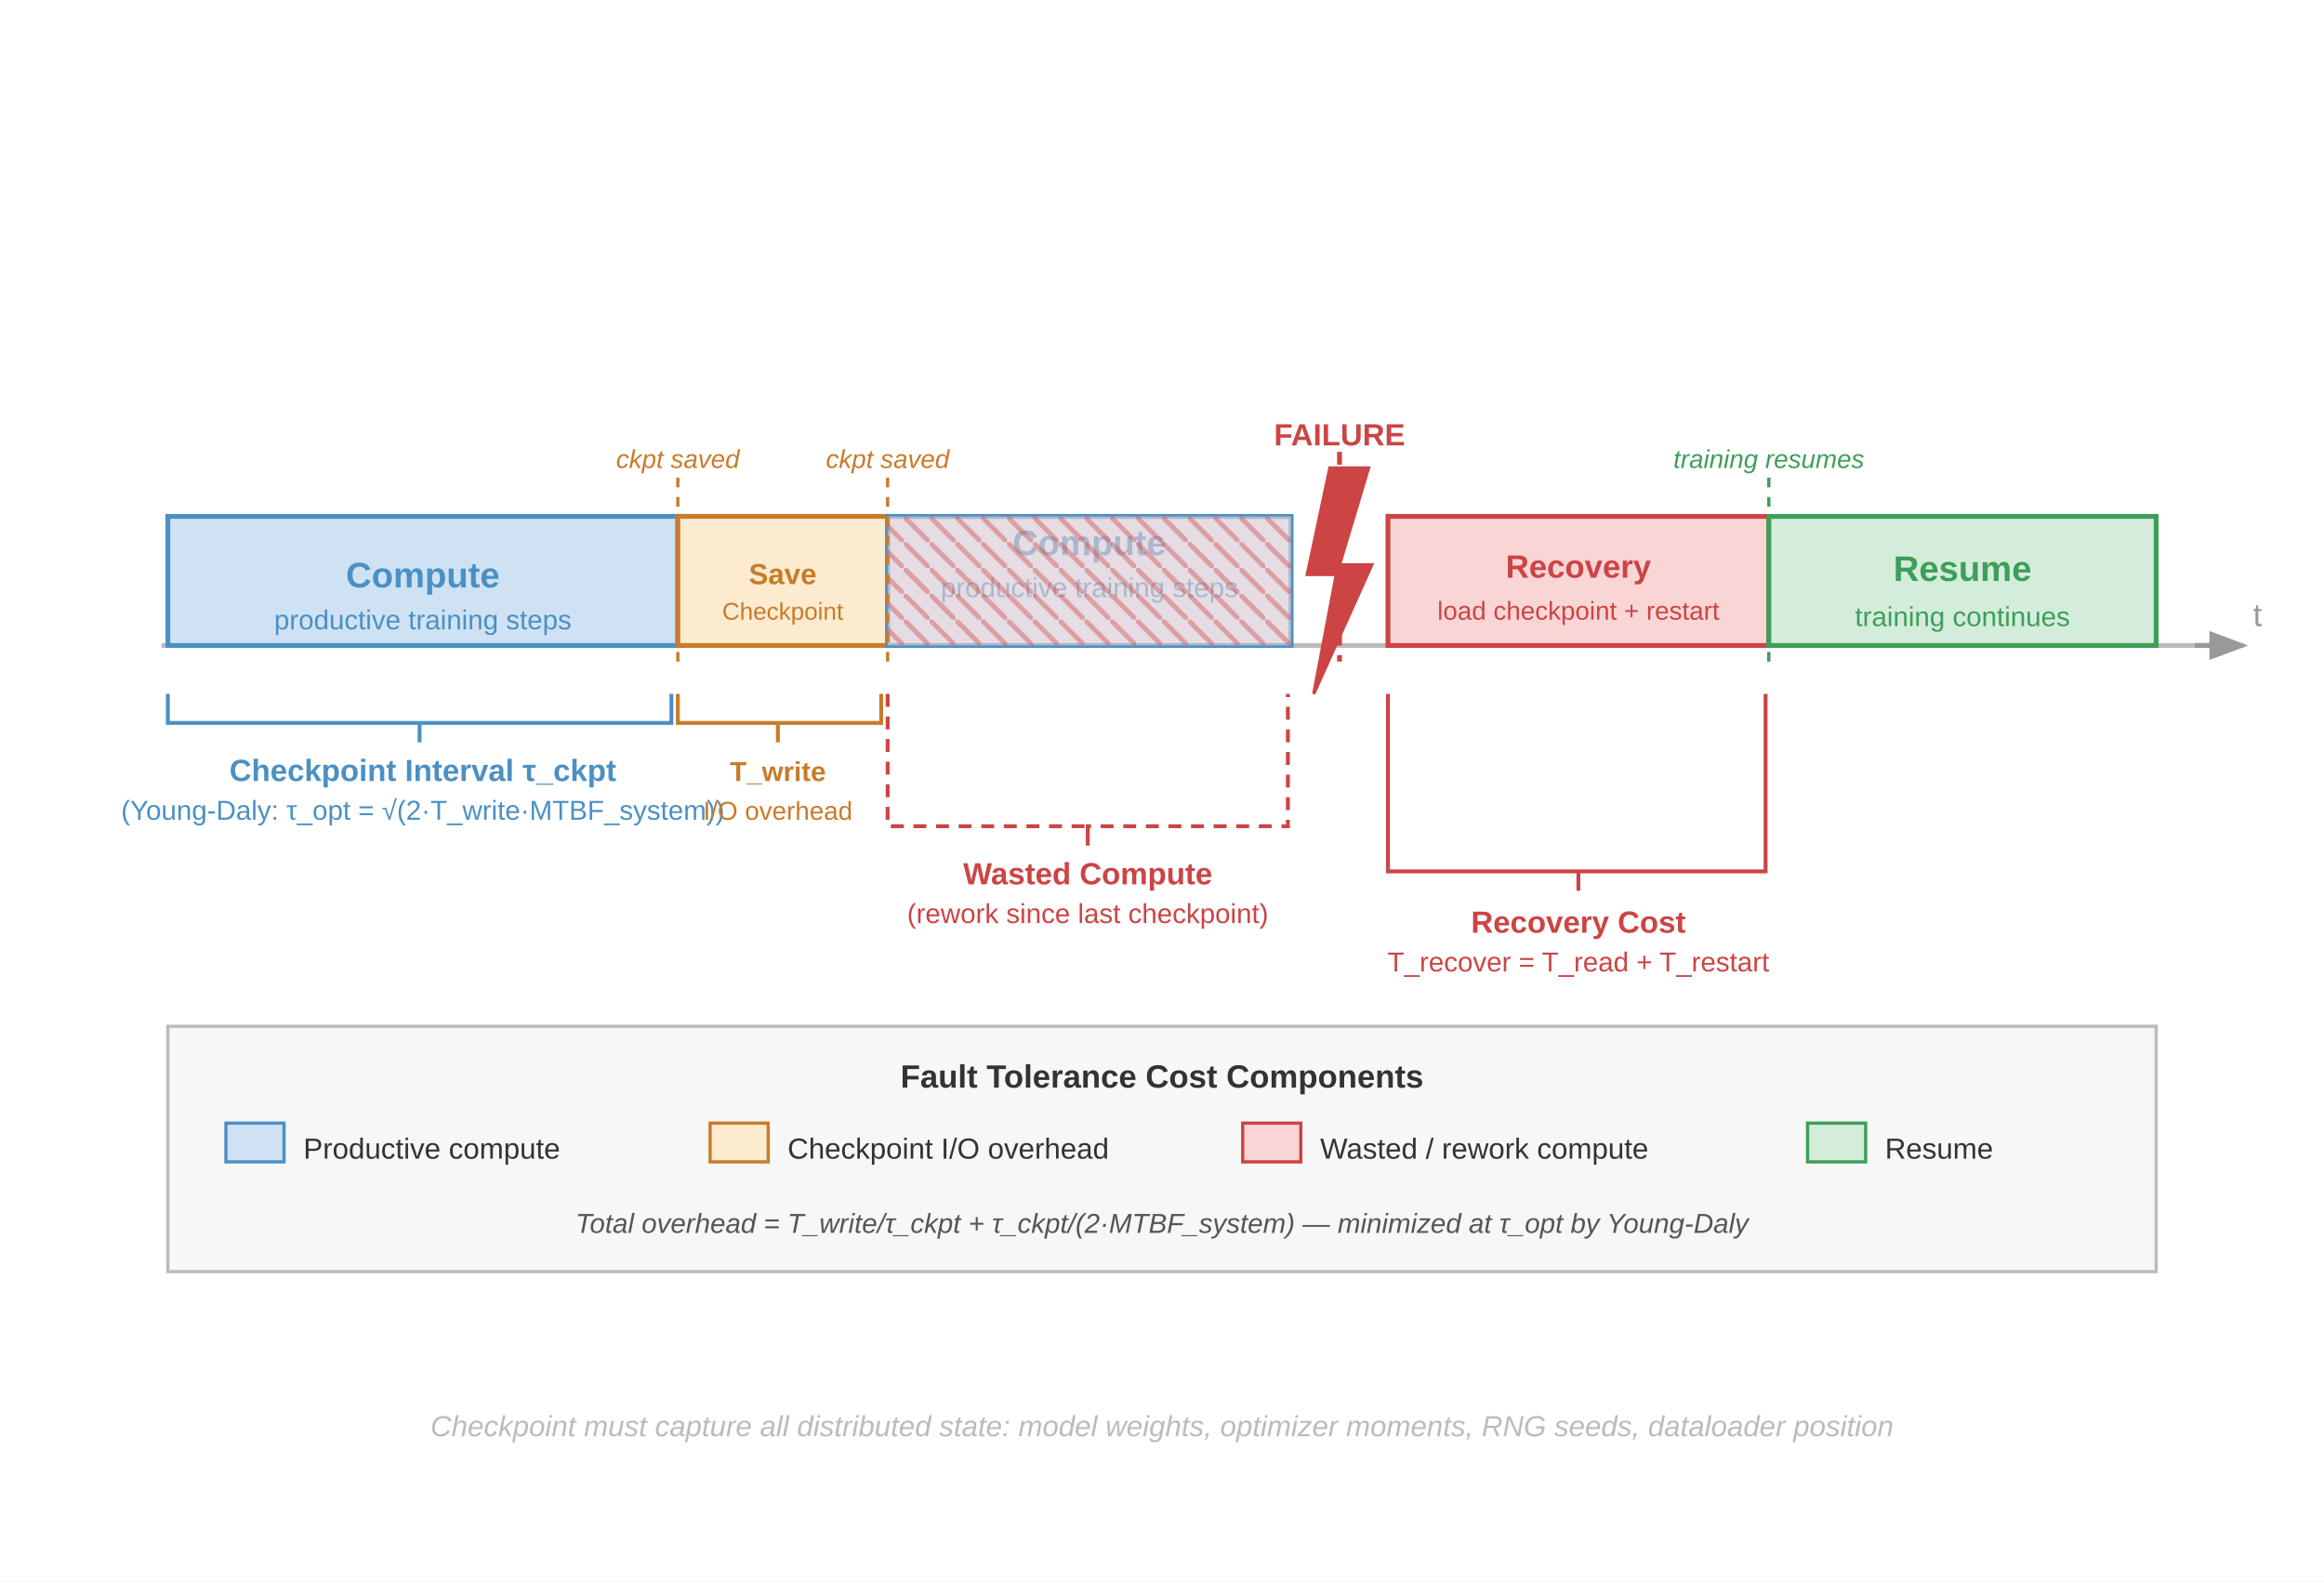
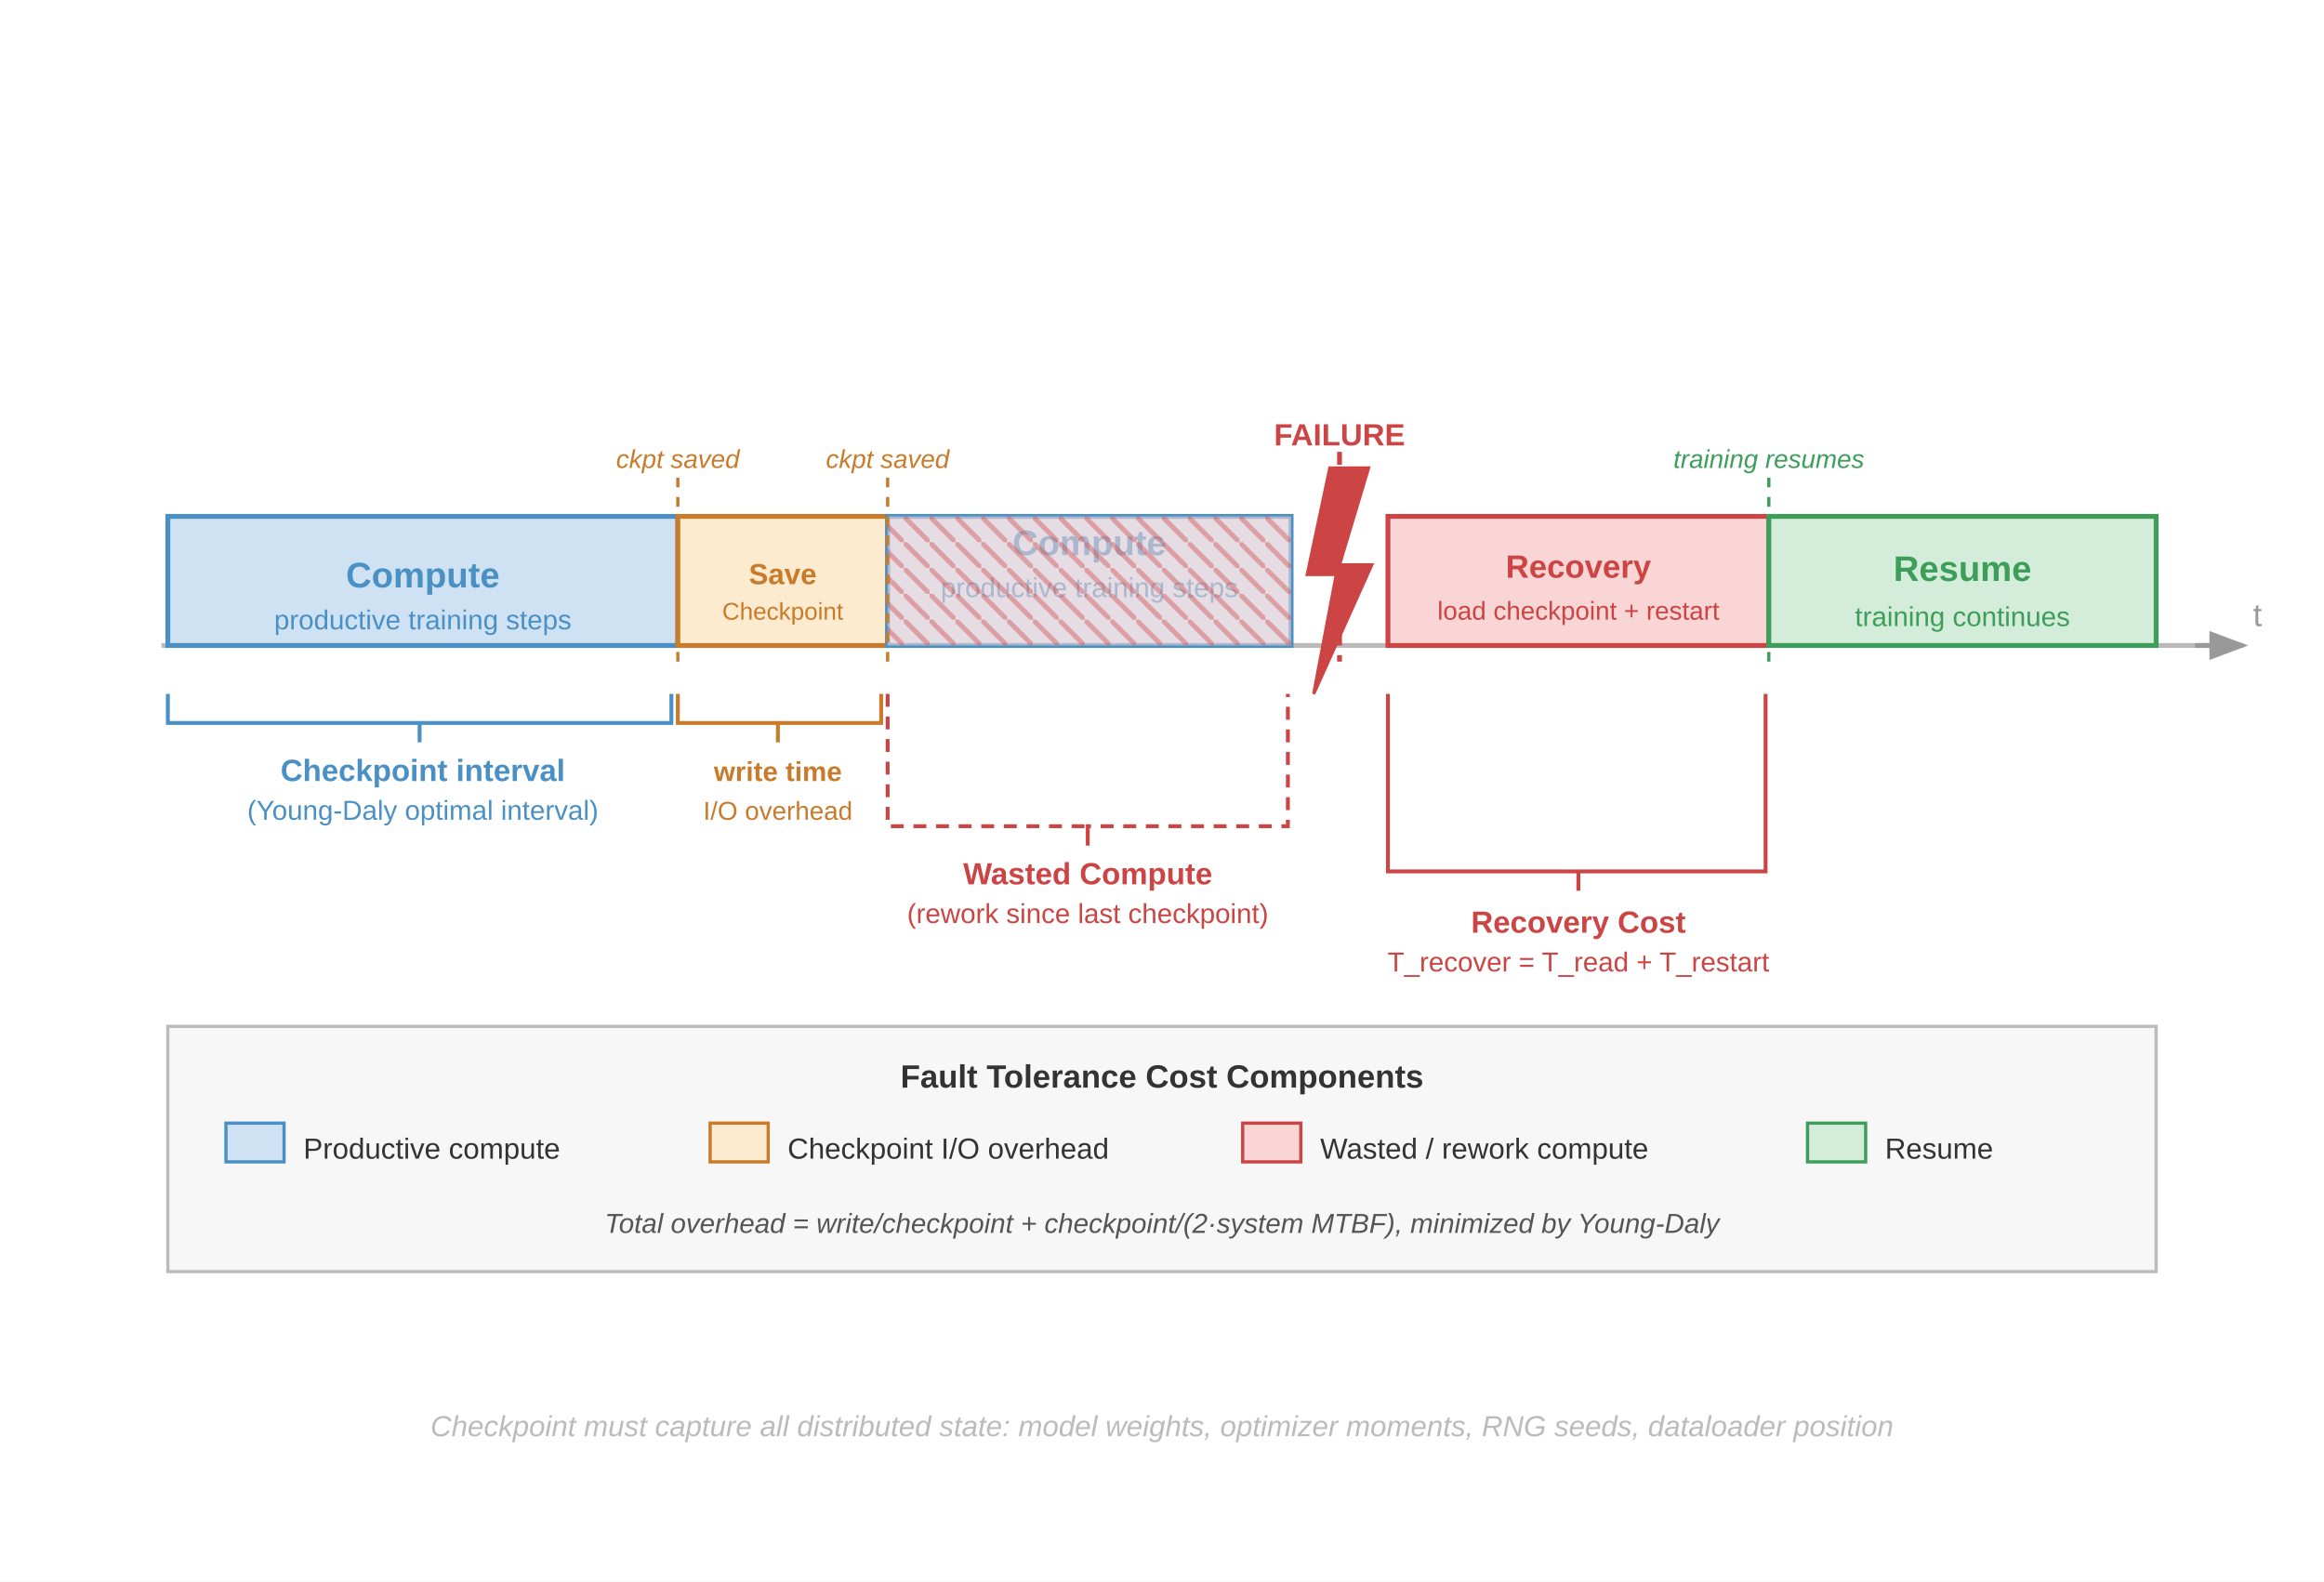
<svg xmlns="http://www.w3.org/2000/svg" font-family="Arial, Helvetica, sans-serif" viewBox="0 0 720 490">
  <defs>
    <marker id="arrowB" markerWidth="8" markerHeight="6" refX="7" refY="3" orient="auto">
      <path d="M0,0 L8,3 L0,6 Z" fill="#4a90c4" />
    </marker>
    <marker id="arrowR" markerWidth="8" markerHeight="6" refX="7" refY="3" orient="auto">
      <path d="M0,0 L8,3 L0,6 Z" fill="#c44" />
    </marker>
    <marker id="arrowO" markerWidth="8" markerHeight="6" refX="7" refY="3" orient="auto">
      <path d="M0,0 L8,3 L0,6 Z" fill="#c87b2a" />
    </marker>
    <marker id="arrowG" markerWidth="8" markerHeight="6" refX="7" refY="3" orient="auto">
      <path d="M0,0 L8,3 L0,6 Z" fill="#3d9e5a" />
    </marker>
    <marker id="arrowGray" markerWidth="8" markerHeight="6" refX="7" refY="3" orient="auto">
      <path d="M0,0 L8,3 L0,6 Z" fill="#999" />
    </marker>
    <pattern id="hatchRed" width="8" height="8" patternUnits="userSpaceOnUse">
      <path d="M-2,-2 L10,10" stroke="#c44" stroke-width="1.5" opacity="0.4" />
    </pattern>
  </defs>
  <rect width="720" height="490" fill="#fff" />
  <line x1="50" y1="200" x2="685" y2="200" stroke="#bbb" stroke-width="1.5" />
  <line x1="680" y1="200" x2="695" y2="200" stroke="#999" stroke-width="1.5" marker-end="url(#arrowGray)" />
  <text x="698" y="194.0" font-size="10" fill="#999">t</text>
  <rect x="52" y="160" width="158" height="40" fill="#cfe2f3" stroke="#4a90c4" stroke-width="1.5" />
  <text x="131" y="182" text-anchor="middle" font-size="11" font-weight="600" fill="#4a90c4">Compute</text>
  <text x="131" y="195" text-anchor="middle" font-size="8.5" fill="#4a90c4">productive training steps</text>
  <rect x="210" y="160" width="65" height="40" fill="#fdebd0" stroke="#c87b2a" stroke-width="1.5" />
  <text x="242.5" y="181" text-anchor="middle" font-size="9" font-weight="600" fill="#c87b2a">Save</text>
  <text x="242.5" y="192" text-anchor="middle" font-size="7.5" fill="#c87b2a">Checkpoint</text>
  <rect x="275" y="160" width="125" height="40" fill="#cfe2f3" stroke="#4a90c4" stroke-width="1.5" />
  <text x="337.5" y="172.0" text-anchor="middle" font-size="11" font-weight="600" fill="#4a90c4">Compute</text>
  <text x="337.5" y="185.0" text-anchor="middle" font-size="8.5" fill="#4a90c4">productive training steps</text>
  <rect x="275" y="160" width="125" height="40" fill="#f9d6d5" fill-opacity="0.55" stroke="none" />
  <rect x="275" y="160" width="125" height="40" fill="url(#hatchRed)" />
  <polygon points="412,145 405,178 414,178 407,215 425,175 415,175 424,145" fill="#c44" stroke="#c44" stroke-width="1" />
  <text x="415" y="138" text-anchor="middle" font-size="9.5" font-weight="700" fill="#c44">FAILURE</text>
  <rect x="430" y="160" width="118" height="40" fill="#f9d6d5" stroke="#c44" stroke-width="1.5" />
  <text x="489" y="179" text-anchor="middle" font-size="10" font-weight="600" fill="#c44">Recovery</text>
  <text x="489" y="192" text-anchor="middle" font-size="8" fill="#c44">load checkpoint + restart</text>
  <rect x="548" y="160" width="120" height="40" fill="#d4edda" stroke="#3d9e5a" stroke-width="1.5" />
  <text x="608" y="180" text-anchor="middle" font-size="11" font-weight="600" fill="#3d9e5a">Resume</text>
  <text x="608" y="194" text-anchor="middle" font-size="8.5" fill="#3d9e5a">training continues</text>
  <path d="M52,215 L52,224 L130,224 L130,230 L130,224 L208,224 L208,215" fill="none" stroke="#4a90c4" stroke-width="1.2" />
-   <text x="131" y="242" text-anchor="middle" font-size="9.5" fill="#4a90c4" font-weight="700">Checkpoint Interval τ_ckpt</text>
-   <text x="131" y="254" text-anchor="middle" font-size="8.5" fill="#4a90c4">(Young-Daly: τ_opt = √(2·T_write·MTBF_system))</text>
+   <text x="131" y="242" text-anchor="middle" font-size="9.5" fill="#4a90c4" font-weight="700">Checkpoint interval</text>
+   <text x="131" y="254" text-anchor="middle" font-size="8.5" fill="#4a90c4">(Young-Daly optimal interval)</text>
  <path d="M210,215 L210,224 L241,224 L241,230 L241,224 L273,224 L273,215" fill="none" stroke="#c87b2a" stroke-width="1.2" />
-   <text x="241" y="242" text-anchor="middle" font-size="8.5" fill="#c87b2a" font-weight="700">T_write</text>
+   <text x="241" y="242" text-anchor="middle" font-size="8.5" fill="#c87b2a" font-weight="700">write time</text>
  <text x="241" y="254" text-anchor="middle" font-size="8" fill="#c87b2a">I/O overhead</text>
  <path d="M275,215 L275,256 L337,256 L337,262 L337,256 L399,256 L399,215" fill="none" stroke="#c44" stroke-width="1.2" stroke-dasharray="4,3" />
  <text x="337" y="274" text-anchor="middle" font-size="9.5" fill="#c44" font-weight="700">Wasted Compute</text>
  <text x="337" y="286" text-anchor="middle" font-size="8.5" fill="#c44">(rework since last checkpoint)</text>
  <path d="M430,215 L430,270 L489,270 L489,276 L489,270 L547,270 L547,215" fill="none" stroke="#c44" stroke-width="1.2" />
  <text x="489" y="289" text-anchor="middle" font-size="9.5" fill="#c44" font-weight="700">Recovery Cost</text>
  <text x="489" y="301" text-anchor="middle" font-size="8.5" fill="#c44">T_recover = T_read + T_restart</text>
  <line x1="210" y1="148" x2="210" y2="205" stroke="#c87b2a" stroke-width="1" stroke-dasharray="3,3" />
  <text x="210" y="145" text-anchor="middle" font-size="8" fill="#c87b2a" font-style="italic">ckpt saved</text>
  <line x1="275" y1="148" x2="275" y2="205" stroke="#c87b2a" stroke-width="1" stroke-dasharray="3,3" />
  <text x="275" y="145" text-anchor="middle" font-size="8" fill="#c87b2a" font-style="italic">ckpt saved</text>
  <line x1="415" y1="140" x2="415" y2="205" stroke="#c44" stroke-width="1.5" stroke-dasharray="4,3" />
  <line x1="548" y1="148" x2="548" y2="205" stroke="#3d9e5a" stroke-width="1" stroke-dasharray="3,3" />
  <text x="548" y="145" text-anchor="middle" font-size="8" fill="#3d9e5a" font-style="italic">training resumes</text>
  <rect x="52" y="318" width="616" height="76" fill="#f7f7f7" stroke="#bbb" stroke-width="1" />
  <text x="360" y="337" text-anchor="middle" font-size="10" font-weight="700" fill="#333">Fault Tolerance Cost Components</text>
  <rect x="70" y="348" width="18" height="12" fill="#cfe2f3" stroke="#4a90c4" stroke-width="1" />
  <text x="94" y="359" font-size="9" fill="#333">Productive compute</text>
  <rect x="220" y="348" width="18" height="12" fill="#fdebd0" stroke="#c87b2a" stroke-width="1" />
  <text x="244" y="359" font-size="9" fill="#333">Checkpoint I/O overhead</text>
  <rect x="385" y="348" width="18" height="12" fill="#f9d6d5" stroke="#c44" stroke-width="1" />
  <text x="409" y="359" font-size="9" fill="#333">Wasted / rework compute</text>
  <rect x="560" y="348" width="18" height="12" fill="#d4edda" stroke="#3d9e5a" stroke-width="1" />
  <text x="584" y="359" font-size="9" fill="#333">Resume</text>
-   <text x="360" y="382" text-anchor="middle" font-size="8.5" fill="#555" font-style="italic">Total overhead = T_write/τ_ckpt + τ_ckpt/(2·MTBF_system) — minimized at τ_opt by Young-Daly</text>
+   <text x="360" y="382" text-anchor="middle" font-size="8.5" fill="#555" font-style="italic">Total overhead = write/checkpoint + checkpoint/(2·system MTBF), minimized by Young-Daly</text>
  <text x="360" y="445" text-anchor="middle" font-size="9" fill="#bbb" font-style="italic">Checkpoint must capture all distributed state: model weights, optimizer moments, RNG seeds, dataloader position</text>
</svg>
